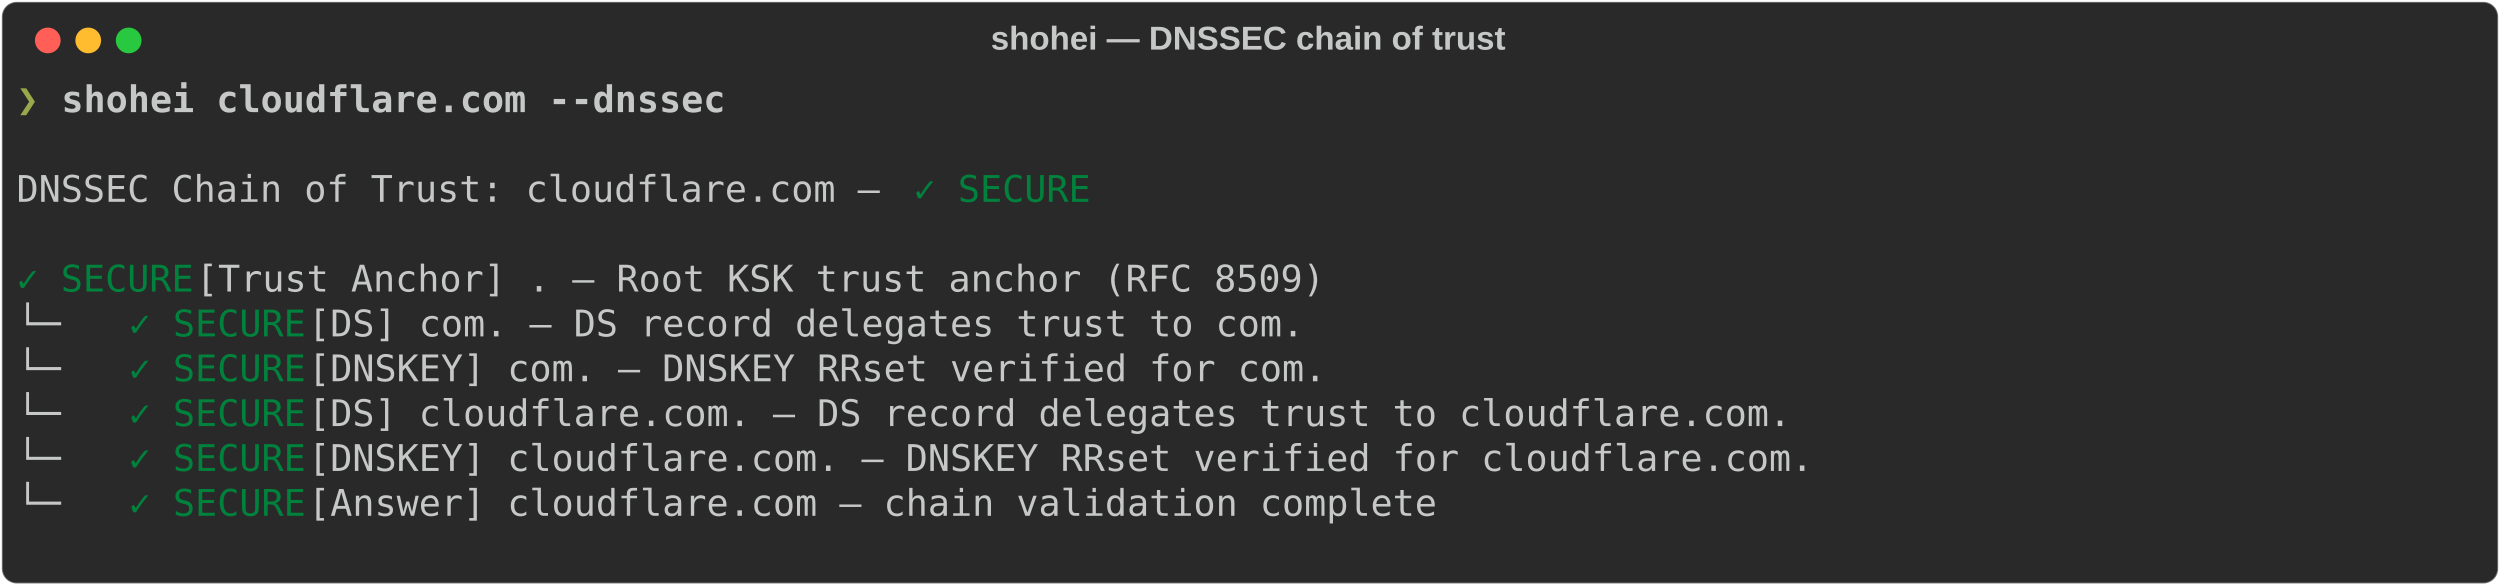
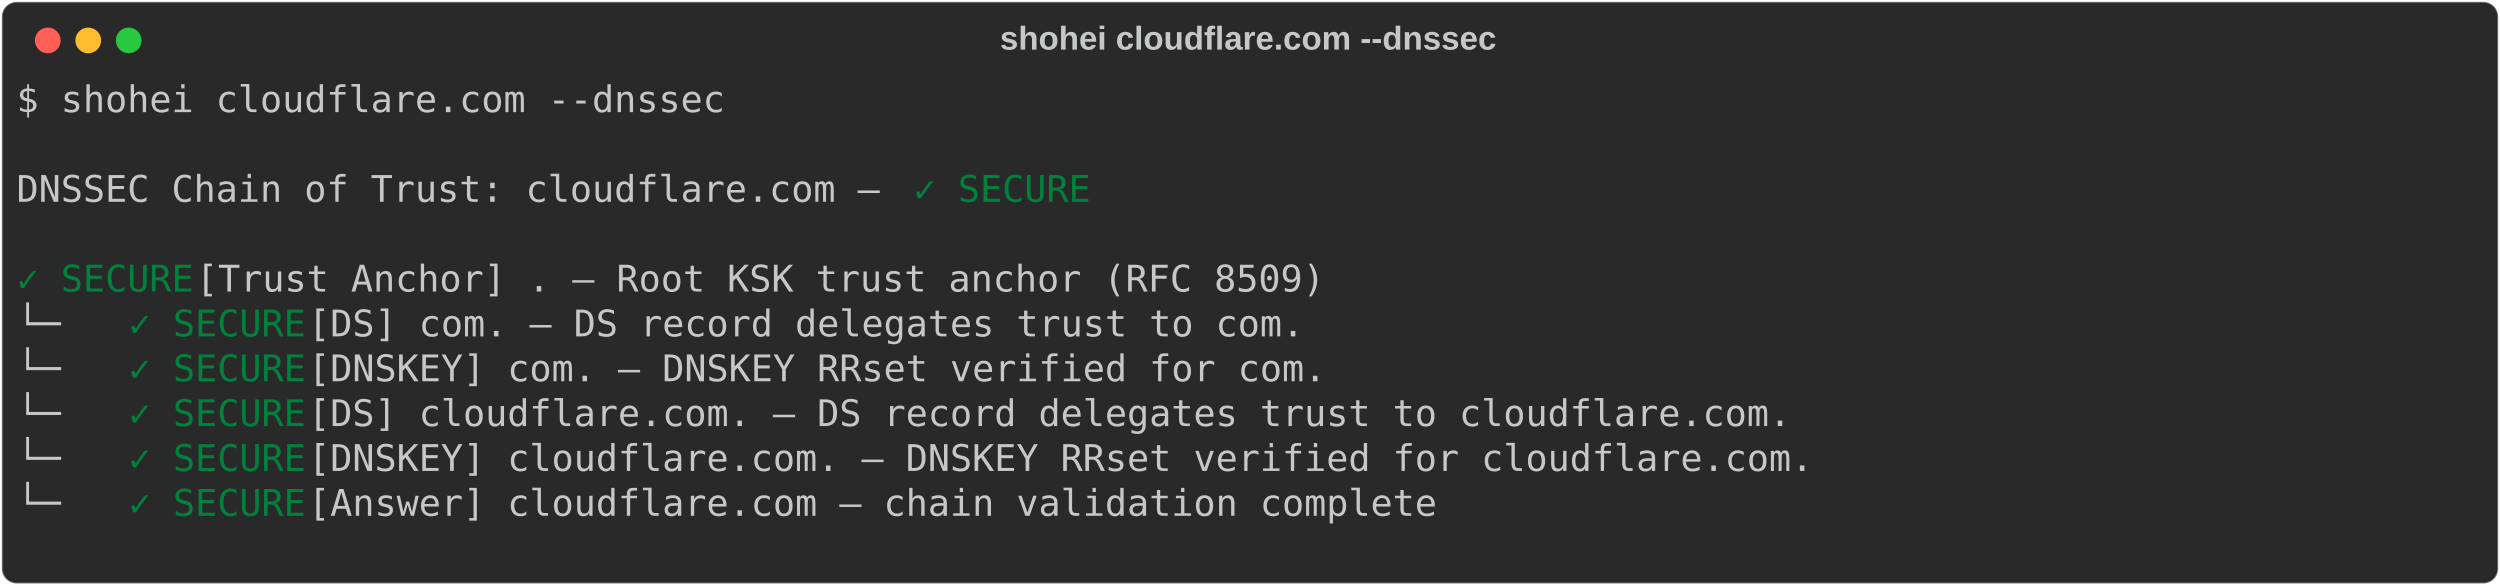
<svg xmlns="http://www.w3.org/2000/svg" class="rich-terminal" viewBox="0 0 1360 318.4">
  <style>

    @font-face {
        font-family: "Fira Code";
        src: local("FiraCode-Regular"),
                url("https://cdnjs.cloudflare.com/ajax/libs/firacode/6.2.0/woff2/FiraCode-Regular.woff2") format("woff2"),
                url("https://cdnjs.cloudflare.com/ajax/libs/firacode/6.2.0/woff/FiraCode-Regular.woff") format("woff");
        font-style: normal;
        font-weight: 400;
    }
    @font-face {
        font-family: "Fira Code";
        src: local("FiraCode-Bold"),
                url("https://cdnjs.cloudflare.com/ajax/libs/firacode/6.2.0/woff2/FiraCode-Bold.woff2") format("woff2"),
                url("https://cdnjs.cloudflare.com/ajax/libs/firacode/6.2.0/woff/FiraCode-Bold.woff") format("woff");
        font-style: bold;
        font-weight: 700;
    }

-     .terminal-3209922628-matrix {
+     .terminal-1178439466-matrix {
        font-family: Fira Code, monospace;
        font-size: 20px;
        line-height: 24.4px;
        font-variant-east-asian: full-width;
    }

-     .terminal-3209922628-title {
+     .terminal-1178439466-title {
        font-size: 18px;
        font-weight: bold;
        font-family: arial;
    }

-     .terminal-3209922628-r1 { fill: #98a84b;font-weight: bold }
- .terminal-3209922628-r2 { fill: #c5c8c6;font-weight: bold }
- .terminal-3209922628-r3 { fill: #c5c8c6 }
- .terminal-3209922628-r4 { fill: #00823d }
+     .terminal-1178439466-r1 { fill: #c5c8c6 }
+ .terminal-1178439466-r2 { fill: #00823d }
    </style>
  <defs>
-     <clipPath id="terminal-3209922628-clip-terminal">
+     <clipPath id="terminal-1178439466-clip-terminal">
      <rect x="0" y="0" width="1341.0" height="267.4" />
    </clipPath>
-     <clipPath id="terminal-3209922628-line-0">
+     <clipPath id="terminal-1178439466-line-0">
      <rect x="0" y="1.5" width="1342" height="24.65" />
    </clipPath>
-     <clipPath id="terminal-3209922628-line-1">
+     <clipPath id="terminal-1178439466-line-1">
      <rect x="0" y="25.9" width="1342" height="24.65" />
    </clipPath>
-     <clipPath id="terminal-3209922628-line-2">
+     <clipPath id="terminal-1178439466-line-2">
      <rect x="0" y="50.3" width="1342" height="24.65" />
    </clipPath>
-     <clipPath id="terminal-3209922628-line-3">
+     <clipPath id="terminal-1178439466-line-3">
      <rect x="0" y="74.7" width="1342" height="24.65" />
    </clipPath>
-     <clipPath id="terminal-3209922628-line-4">
+     <clipPath id="terminal-1178439466-line-4">
      <rect x="0" y="99.1" width="1342" height="24.65" />
    </clipPath>
-     <clipPath id="terminal-3209922628-line-5">
+     <clipPath id="terminal-1178439466-line-5">
      <rect x="0" y="123.5" width="1342" height="24.65" />
    </clipPath>
-     <clipPath id="terminal-3209922628-line-6">
+     <clipPath id="terminal-1178439466-line-6">
      <rect x="0" y="147.9" width="1342" height="24.65" />
    </clipPath>
-     <clipPath id="terminal-3209922628-line-7">
+     <clipPath id="terminal-1178439466-line-7">
      <rect x="0" y="172.3" width="1342" height="24.65" />
    </clipPath>
-     <clipPath id="terminal-3209922628-line-8">
+     <clipPath id="terminal-1178439466-line-8">
      <rect x="0" y="196.7" width="1342" height="24.65" />
    </clipPath>
-     <clipPath id="terminal-3209922628-line-9">
+     <clipPath id="terminal-1178439466-line-9">
      <rect x="0" y="221.1" width="1342" height="24.65" />
    </clipPath>
  </defs>
  <rect fill="#292929" stroke="rgba(255,255,255,0.35)" stroke-width="1" x="1" y="1" width="1358" height="316.4" rx="8" />
-   <text class="terminal-3209922628-title" fill="#c5c8c6" text-anchor="middle" x="679" y="27">shohei — DNSSEC chain of trust</text>
+   <text class="terminal-1178439466-title" fill="#c5c8c6" text-anchor="middle" x="679" y="27">shohei cloudflare.com --dnssec</text>
  <g transform="translate(26,22)">
    <circle cx="0" cy="0" r="7" fill="#ff5f57" />
    <circle cx="22" cy="0" r="7" fill="#febc2e" />
    <circle cx="44" cy="0" r="7" fill="#28c840" />
  </g>
-   <g transform="translate(9, 41)" clip-path="url(#terminal-3209922628-clip-terminal)">
-     <g class="terminal-3209922628-matrix">
-       <text class="terminal-3209922628-r1" x="0" y="20" textLength="24.4" clip-path="url(#terminal-3209922628-line-0)">❯ </text>
-       <text class="terminal-3209922628-r2" x="24.4" y="20" textLength="366" clip-path="url(#terminal-3209922628-line-0)">shohei cloudflare.com --dnssec</text>
-       <text class="terminal-3209922628-r3" x="1342" y="20" textLength="12.2" clip-path="url(#terminal-3209922628-line-0)">
+   <g transform="translate(9, 41)" clip-path="url(#terminal-1178439466-clip-terminal)">
+     <g class="terminal-1178439466-matrix">
+       <text class="terminal-1178439466-r1" x="0" y="20" textLength="390.4" clip-path="url(#terminal-1178439466-line-0)">$ shohei cloudflare.com --dnssec</text>
+       <text class="terminal-1178439466-r1" x="1342" y="20" textLength="12.2" clip-path="url(#terminal-1178439466-line-0)">
</text>
-       <text class="terminal-3209922628-r3" x="1342" y="44.4" textLength="12.2" clip-path="url(#terminal-3209922628-line-1)">
+       <text class="terminal-1178439466-r1" x="1342" y="44.4" textLength="12.2" clip-path="url(#terminal-1178439466-line-1)">
</text>
-       <text class="terminal-3209922628-r3" x="0" y="68.8" textLength="488" clip-path="url(#terminal-3209922628-line-2)">DNSSEC Chain of Trust: cloudflare.com — </text>
-       <text class="terminal-3209922628-r4" x="488" y="68.8" textLength="97.6" clip-path="url(#terminal-3209922628-line-2)">✓ SECURE</text>
-       <text class="terminal-3209922628-r3" x="1342" y="68.8" textLength="12.2" clip-path="url(#terminal-3209922628-line-2)">
+       <text class="terminal-1178439466-r1" x="0" y="68.8" textLength="488" clip-path="url(#terminal-1178439466-line-2)">DNSSEC Chain of Trust: cloudflare.com — </text>
+       <text class="terminal-1178439466-r2" x="488" y="68.8" textLength="97.6" clip-path="url(#terminal-1178439466-line-2)">✓ SECURE</text>
+       <text class="terminal-1178439466-r1" x="1342" y="68.8" textLength="12.2" clip-path="url(#terminal-1178439466-line-2)">
</text>
-       <text class="terminal-3209922628-r3" x="1342" y="93.2" textLength="12.2" clip-path="url(#terminal-3209922628-line-3)">
+       <text class="terminal-1178439466-r1" x="1342" y="93.2" textLength="12.2" clip-path="url(#terminal-1178439466-line-3)">
</text>
-       <text class="terminal-3209922628-r4" x="0" y="117.6" textLength="97.6" clip-path="url(#terminal-3209922628-line-4)">✓ SECURE</text>
-       <text class="terminal-3209922628-r3" x="97.6" y="117.6" textLength="634.4" clip-path="url(#terminal-3209922628-line-4)"> [Trust Anchor] . — Root KSK trust anchor (RFC 8509)</text>
-       <text class="terminal-3209922628-r3" x="1342" y="117.6" textLength="12.2" clip-path="url(#terminal-3209922628-line-4)">
+       <text class="terminal-1178439466-r2" x="0" y="117.6" textLength="97.6" clip-path="url(#terminal-1178439466-line-4)">✓ SECURE</text>
+       <text class="terminal-1178439466-r1" x="97.6" y="117.6" textLength="634.4" clip-path="url(#terminal-1178439466-line-4)"> [Trust Anchor] . — Root KSK trust anchor (RFC 8509)</text>
+       <text class="terminal-1178439466-r1" x="1342" y="117.6" textLength="12.2" clip-path="url(#terminal-1178439466-line-4)">
</text>
-       <text class="terminal-3209922628-r3" x="0" y="142" textLength="61" clip-path="url(#terminal-3209922628-line-5)">  └─ </text>
-       <text class="terminal-3209922628-r4" x="61" y="142" textLength="97.6" clip-path="url(#terminal-3209922628-line-5)">✓ SECURE</text>
-       <text class="terminal-3209922628-r3" x="158.6" y="142" textLength="561.2" clip-path="url(#terminal-3209922628-line-5)"> [DS] com. — DS record delegates trust to com.</text>
-       <text class="terminal-3209922628-r3" x="1342" y="142" textLength="12.2" clip-path="url(#terminal-3209922628-line-5)">
+       <text class="terminal-1178439466-r1" x="0" y="142" textLength="61" clip-path="url(#terminal-1178439466-line-5)">  └─ </text>
+       <text class="terminal-1178439466-r2" x="61" y="142" textLength="97.6" clip-path="url(#terminal-1178439466-line-5)">✓ SECURE</text>
+       <text class="terminal-1178439466-r1" x="158.6" y="142" textLength="561.2" clip-path="url(#terminal-1178439466-line-5)"> [DS] com. — DS record delegates trust to com.</text>
+       <text class="terminal-1178439466-r1" x="1342" y="142" textLength="12.2" clip-path="url(#terminal-1178439466-line-5)">
</text>
-       <text class="terminal-3209922628-r3" x="0" y="166.4" textLength="61" clip-path="url(#terminal-3209922628-line-6)">  └─ </text>
-       <text class="terminal-3209922628-r4" x="61" y="166.4" textLength="97.6" clip-path="url(#terminal-3209922628-line-6)">✓ SECURE</text>
-       <text class="terminal-3209922628-r3" x="158.6" y="166.4" textLength="573.4" clip-path="url(#terminal-3209922628-line-6)"> [DNSKEY] com. — DNSKEY RRset verified for com.</text>
-       <text class="terminal-3209922628-r3" x="1342" y="166.4" textLength="12.2" clip-path="url(#terminal-3209922628-line-6)">
+       <text class="terminal-1178439466-r1" x="0" y="166.4" textLength="61" clip-path="url(#terminal-1178439466-line-6)">  └─ </text>
+       <text class="terminal-1178439466-r2" x="61" y="166.4" textLength="97.6" clip-path="url(#terminal-1178439466-line-6)">✓ SECURE</text>
+       <text class="terminal-1178439466-r1" x="158.6" y="166.4" textLength="573.4" clip-path="url(#terminal-1178439466-line-6)"> [DNSKEY] com. — DNSKEY RRset verified for com.</text>
+       <text class="terminal-1178439466-r1" x="1342" y="166.4" textLength="12.2" clip-path="url(#terminal-1178439466-line-6)">
</text>
-       <text class="terminal-3209922628-r3" x="0" y="190.8" textLength="61" clip-path="url(#terminal-3209922628-line-7)">  └─ </text>
-       <text class="terminal-3209922628-r4" x="61" y="190.8" textLength="97.6" clip-path="url(#terminal-3209922628-line-7)">✓ SECURE</text>
-       <text class="terminal-3209922628-r3" x="158.6" y="190.8" textLength="829.6" clip-path="url(#terminal-3209922628-line-7)"> [DS] cloudflare.com. — DS record delegates trust to cloudflare.com.</text>
-       <text class="terminal-3209922628-r3" x="1342" y="190.8" textLength="12.2" clip-path="url(#terminal-3209922628-line-7)">
+       <text class="terminal-1178439466-r1" x="0" y="190.8" textLength="61" clip-path="url(#terminal-1178439466-line-7)">  └─ </text>
+       <text class="terminal-1178439466-r2" x="61" y="190.8" textLength="97.6" clip-path="url(#terminal-1178439466-line-7)">✓ SECURE</text>
+       <text class="terminal-1178439466-r1" x="158.6" y="190.8" textLength="829.6" clip-path="url(#terminal-1178439466-line-7)"> [DS] cloudflare.com. — DS record delegates trust to cloudflare.com.</text>
+       <text class="terminal-1178439466-r1" x="1342" y="190.8" textLength="12.2" clip-path="url(#terminal-1178439466-line-7)">
</text>
-       <text class="terminal-3209922628-r3" x="0" y="215.2" textLength="61" clip-path="url(#terminal-3209922628-line-8)">  └─ </text>
-       <text class="terminal-3209922628-r4" x="61" y="215.2" textLength="97.6" clip-path="url(#terminal-3209922628-line-8)">✓ SECURE</text>
-       <text class="terminal-3209922628-r3" x="158.6" y="215.2" textLength="841.8" clip-path="url(#terminal-3209922628-line-8)"> [DNSKEY] cloudflare.com. — DNSKEY RRset verified for cloudflare.com.</text>
-       <text class="terminal-3209922628-r3" x="1342" y="215.2" textLength="12.2" clip-path="url(#terminal-3209922628-line-8)">
+       <text class="terminal-1178439466-r1" x="0" y="215.2" textLength="61" clip-path="url(#terminal-1178439466-line-8)">  └─ </text>
+       <text class="terminal-1178439466-r2" x="61" y="215.2" textLength="97.6" clip-path="url(#terminal-1178439466-line-8)">✓ SECURE</text>
+       <text class="terminal-1178439466-r1" x="158.6" y="215.2" textLength="841.8" clip-path="url(#terminal-1178439466-line-8)"> [DNSKEY] cloudflare.com. — DNSKEY RRset verified for cloudflare.com.</text>
+       <text class="terminal-1178439466-r1" x="1342" y="215.2" textLength="12.2" clip-path="url(#terminal-1178439466-line-8)">
</text>
-       <text class="terminal-3209922628-r3" x="0" y="239.6" textLength="61" clip-path="url(#terminal-3209922628-line-9)">  └─ </text>
-       <text class="terminal-3209922628-r4" x="61" y="239.6" textLength="97.6" clip-path="url(#terminal-3209922628-line-9)">✓ SECURE</text>
-       <text class="terminal-3209922628-r3" x="158.6" y="239.6" textLength="634.4" clip-path="url(#terminal-3209922628-line-9)"> [Answer] cloudflare.com — chain validation complete</text>
-       <text class="terminal-3209922628-r3" x="1342" y="239.6" textLength="12.2" clip-path="url(#terminal-3209922628-line-9)">
+       <text class="terminal-1178439466-r1" x="0" y="239.6" textLength="61" clip-path="url(#terminal-1178439466-line-9)">  └─ </text>
+       <text class="terminal-1178439466-r2" x="61" y="239.6" textLength="97.6" clip-path="url(#terminal-1178439466-line-9)">✓ SECURE</text>
+       <text class="terminal-1178439466-r1" x="158.6" y="239.6" textLength="634.4" clip-path="url(#terminal-1178439466-line-9)"> [Answer] cloudflare.com — chain validation complete</text>
+       <text class="terminal-1178439466-r1" x="1342" y="239.6" textLength="12.2" clip-path="url(#terminal-1178439466-line-9)">
</text>
-       <text class="terminal-3209922628-r3" x="1342" y="264" textLength="12.2" clip-path="url(#terminal-3209922628-line-10)">
+       <text class="terminal-1178439466-r1" x="1342" y="264" textLength="12.2" clip-path="url(#terminal-1178439466-line-10)">
</text>
    </g>
  </g>
</svg>
